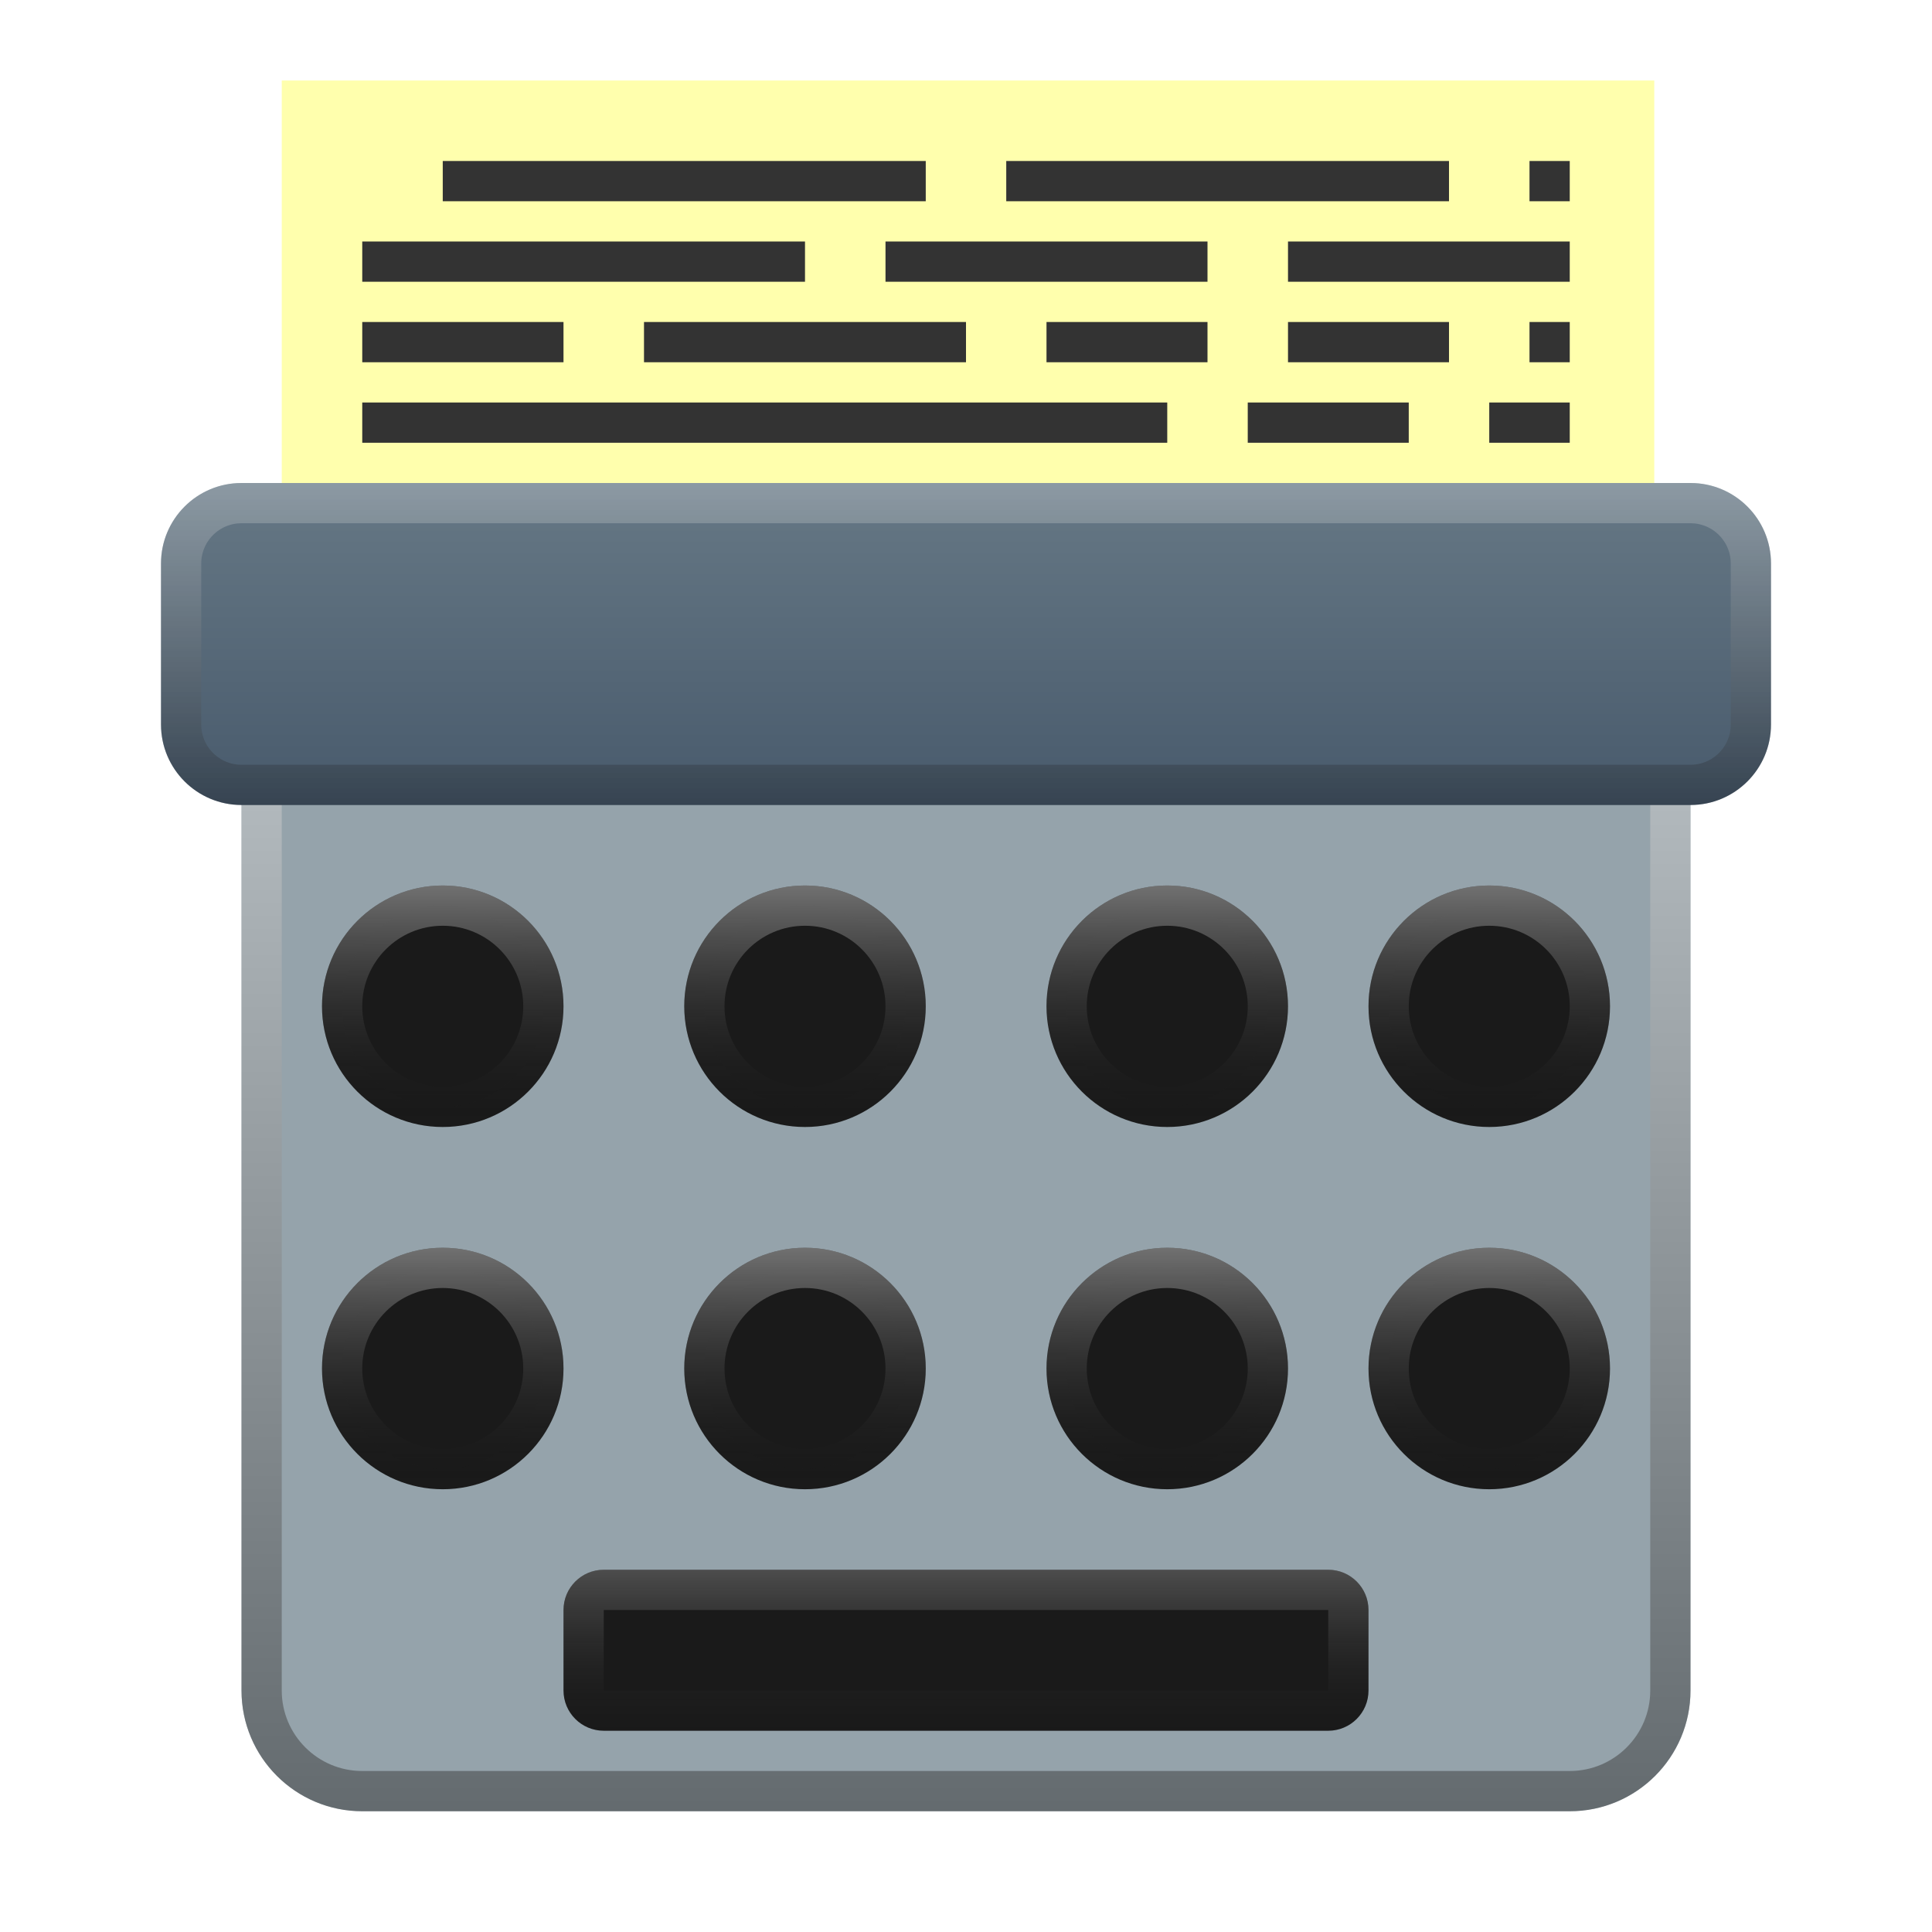
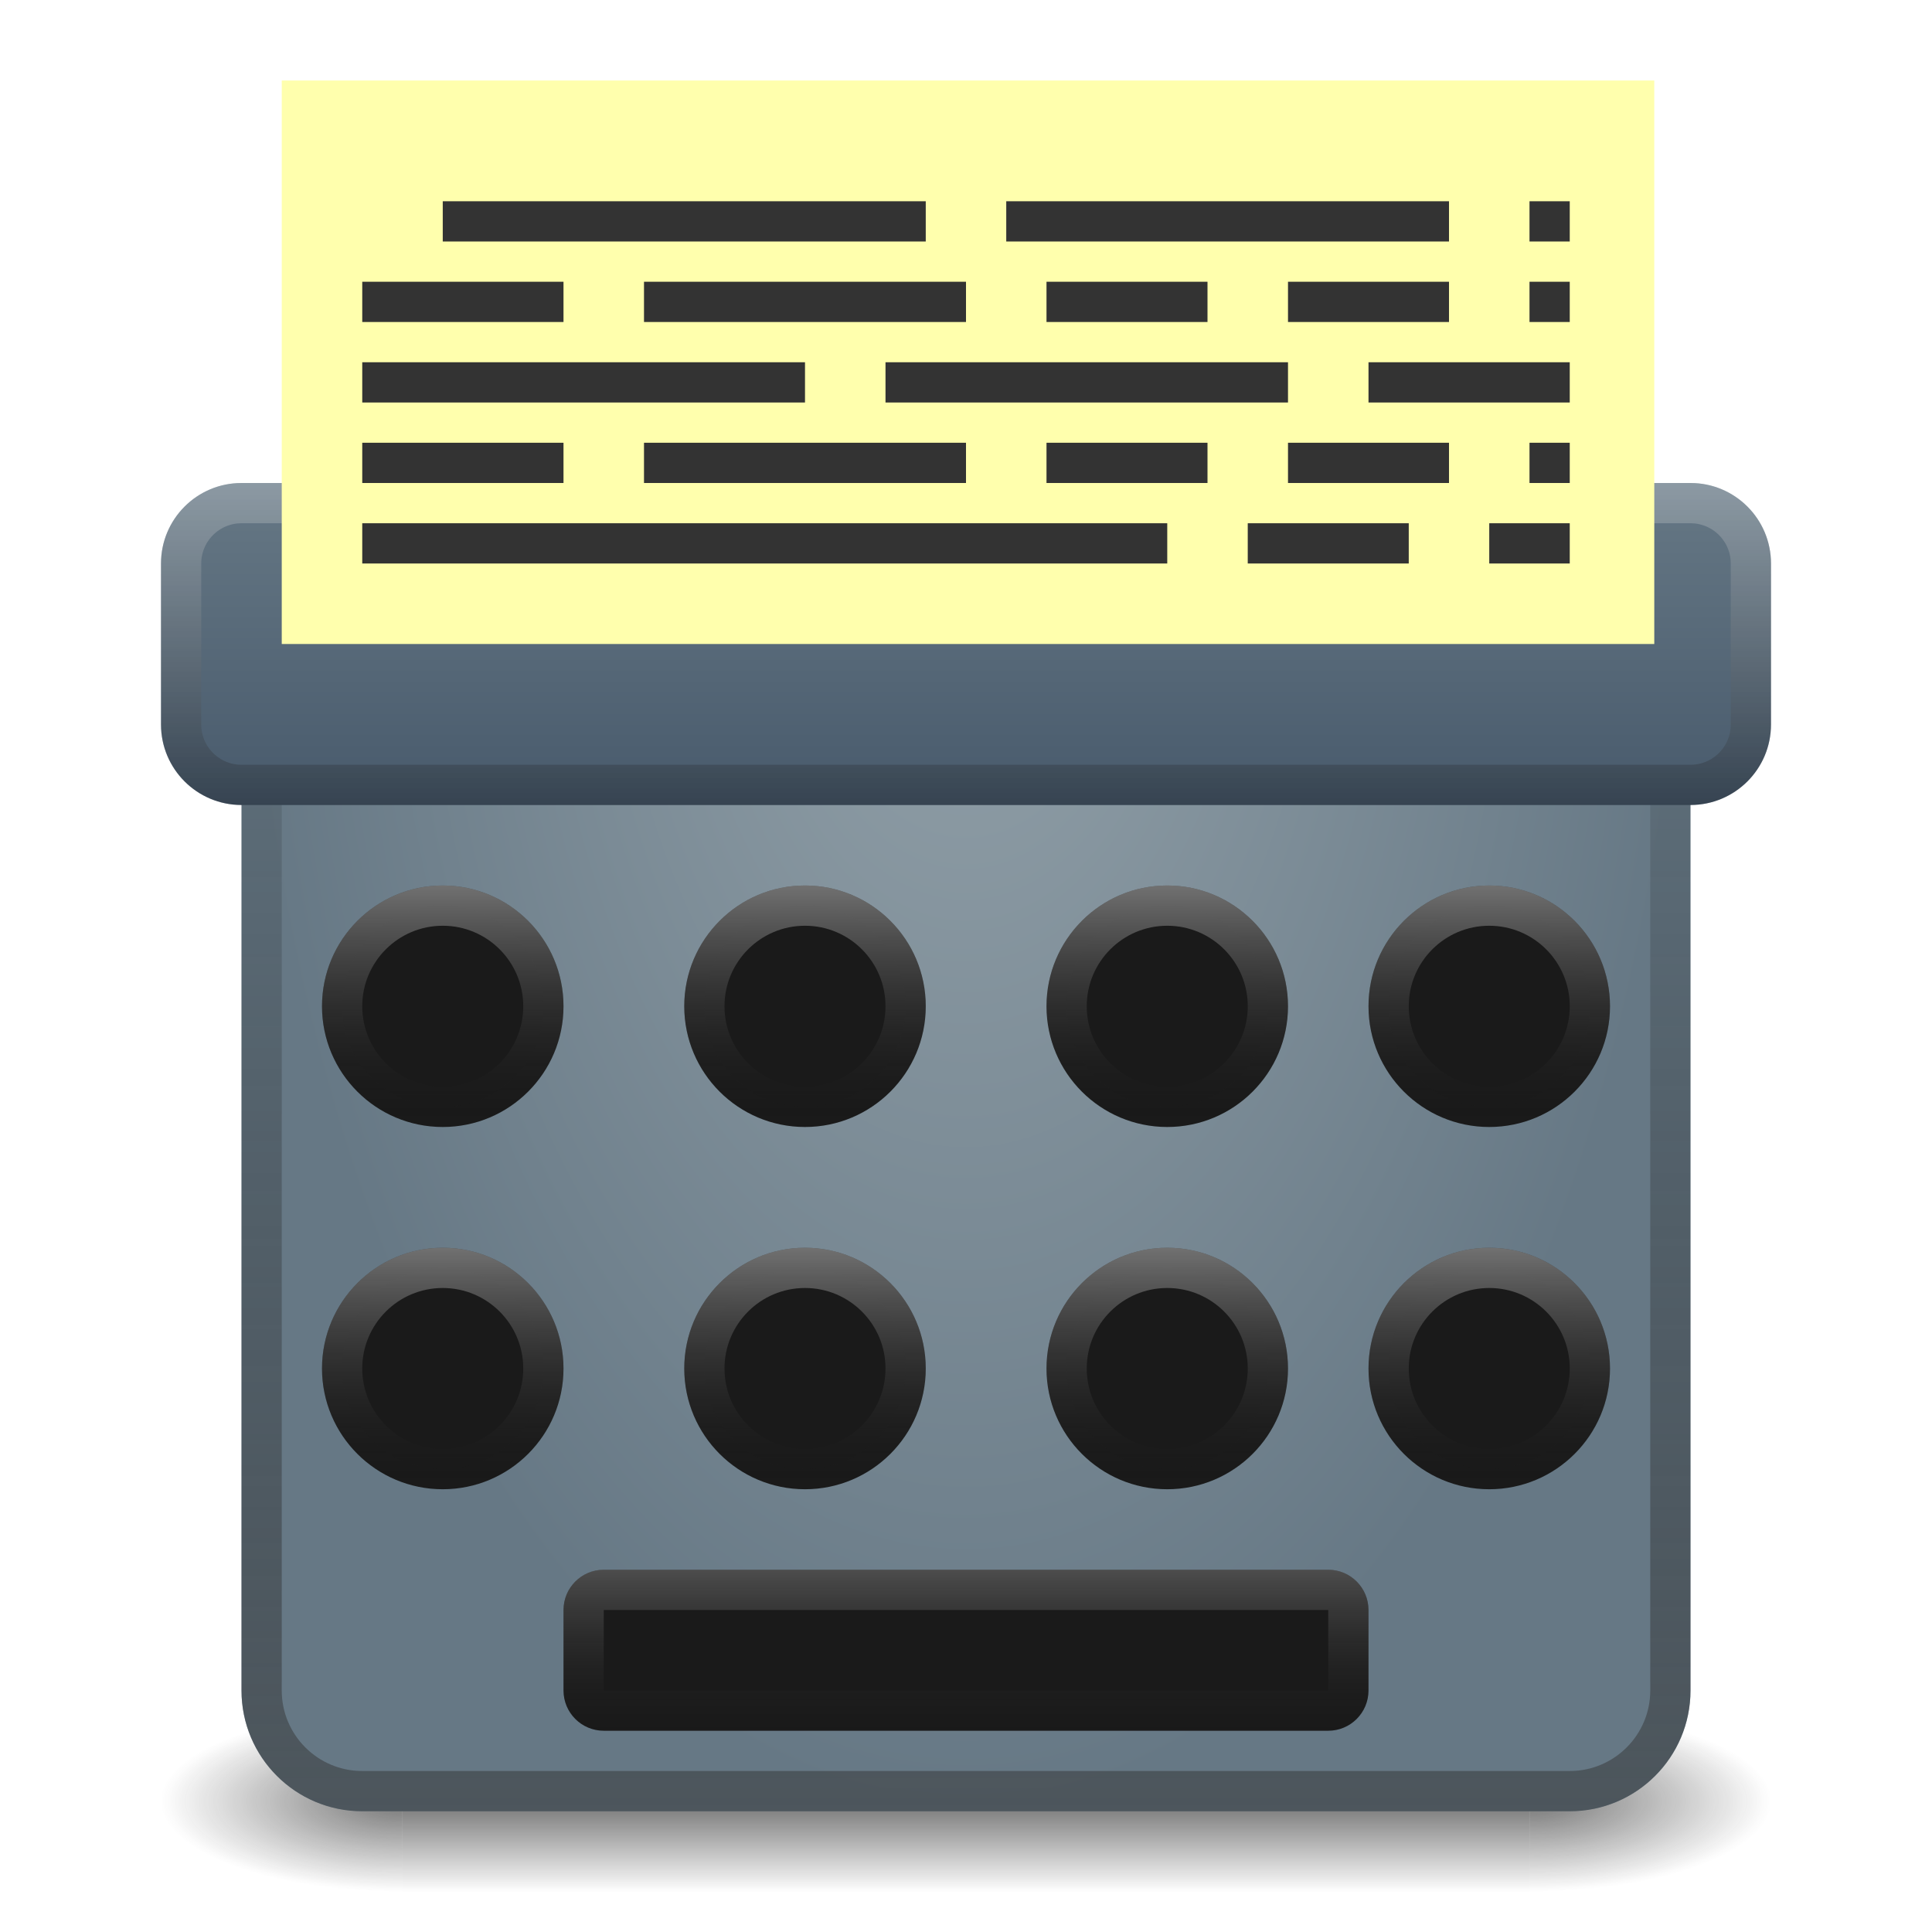
<svg xmlns="http://www.w3.org/2000/svg" xmlns:xlink="http://www.w3.org/1999/xlink" id="svg4031" height="48" width="48" version="1.1">
  <defs id="defs4033">
+     <linearGradient id="linearGradient4233">
+       <stop style="stop-color:#95a3ab;stop-opacity:1;" offset="0" id="stop4235" />
+       <stop style="stop-color:#667885;stop-opacity:1" offset="1" id="stop4237" />
+     </linearGradient>
    <linearGradient id="linearGradient4399">
-       <stop style="stop-color:#ffffff;stop-opacity:1" offset="0" id="stop4401" />
+       <stop style="stop-color:#000000;stop-opacity:0" offset="0" id="stop4401" />
      <stop style="stop-color:#333333;stop-opacity:1" offset="1" id="stop4403" />
    </linearGradient>
    <linearGradient id="linearGradient4371">
      <stop style="stop-color:#667885;stop-opacity:1;" offset="0" id="stop4373" />
      <stop style="stop-color:#485a6c;stop-opacity:1" offset="1" id="stop4375" />
    </linearGradient>
    <linearGradient id="linearGradient4363">
      <stop style="stop-color:#ffffff;stop-opacity:1;" offset="0" id="stop4365" />
      <stop style="stop-color:#000000;stop-opacity:0" offset="1" id="stop4367" />
    </linearGradient>
    <linearGradient id="linearGradient4215">
      <stop style="stop-color:#ffffff;stop-opacity:1;" offset="0" id="stop4217" />
      <stop style="stop-color:#000000;stop-opacity:0" offset="1" id="stop4219" />
    </linearGradient>
    <linearGradient id="linearGradient4205">
      <stop style="stop-color:#ffffff;stop-opacity:1" offset="0" id="stop4207" />
      <stop style="stop-color:#000000;stop-opacity:1" offset="1" id="stop4209" />
    </linearGradient>
    <linearGradient id="linearGradient3820-7-2-1">
      <stop offset="0" style="stop-color:#3d3d3d;stop-opacity:1" id="stop3822-2-6-3" />
      <stop offset="0.5" style="stop-color:#686868;stop-opacity:0.498" id="stop3864-8-7-7" />
      <stop offset="1" style="stop-color:#686868;stop-opacity:0" id="stop3824-1-2-5" />
    </linearGradient>
    <radialGradient gradientTransform="matrix(0.2708338,0,0,0.08762273,-2.855072,25.18723)" gradientUnits="userSpaceOnUse" xlink:href="#linearGradient3820-7-2-1" id="radialGradient3018" fy="186.171" fx="99.157" r="62.769" cy="186.171" cx="99.157" />
    <linearGradient id="linearGradient4011-7">
      <stop offset="0" style="stop-color:#ffffff;stop-opacity:1" id="stop4013-4" />
      <stop offset="0.508" style="stop-color:#ffffff;stop-opacity:0.235" id="stop4015-61" />
      <stop offset="0.835" style="stop-color:#ffffff;stop-opacity:0.157" id="stop4017-2" />
      <stop offset="1" style="stop-color:#ffffff;stop-opacity:0.392" id="stop4019-2" />
    </linearGradient>
    <linearGradient id="linearGradient8838-4">
      <stop offset="0" style="stop-color:#000000;stop-opacity:1" id="stop8840-4" />
      <stop offset="1" style="stop-color:#000000;stop-opacity:0" id="stop8842-8" />
    </linearGradient>
    <linearGradient gradientTransform="matrix(0.5135135,0,0,0.5135135,-0.836132,22.97872)" gradientUnits="userSpaceOnUse" xlink:href="#linearGradient4011-7" id="linearGradient3741" y2="42.884" x2="71.204" y1="7.831" x1="71.204" />
    <radialGradient gradientTransform="matrix(1.129412,0,0,0.2823525,-34.72941,43.69412)" gradientUnits="userSpaceOnUse" xlink:href="#linearGradient8838-4" id="radialGradient3748" fy="4.625" fx="62.625" r="10.625" cy="4.625" cx="62.625" />
    <linearGradient id="linearGradient4632-92-3-0-8-1-6-6">
      <stop offset="0" style="stop-color:#fafafa;stop-opacity:1" id="stop4634-68-8-0-2-9-1-1" />
      <stop offset="1" style="stop-color:#e1e1e1;stop-opacity:1" id="stop4636-8-21-7-1-4-9-4" />
    </linearGradient>
    <radialGradient xlink:href="#linearGradient4632-92-3-0-8-1-6-6" id="radialGradient3398" gradientUnits="userSpaceOnUse" gradientTransform="matrix(0,1.218944,-1.289497,-3.3177771e-8,46.89601,18.35099)" cx="6.275" cy="8.45" fx="6.275" fy="8.45" r="20" />
    <linearGradient xlink:href="#linearGradient3104-8-8-97-4-6-2-0-1-4-0-5-8-3-9-1" id="linearGradient4200-6" gradientUnits="userSpaceOnUse" gradientTransform="matrix(0.8074983,0,0,0.833744,113.0116,-2.35899)" x1="-95.838" y1="54.2" x2="-95.838" y2="5.176" />
    <linearGradient id="linearGradient3104-8-8-97-4-6-2-0-1-4-0-5-8-3-9-1">
      <stop offset="0" style="stop-color:#000000;stop-opacity:0.322" id="stop3106-5-4-3-5-0-1-61-9-2-7-3-3-2-6-9" />
      <stop offset="1" style="stop-color:#000000;stop-opacity:0.278" id="stop3108-4-3-7-8-2-4-01-9-9-0-6-4-3-7-7" />
    </linearGradient>
    <linearGradient id="linearGradient2867-449-88-871-390-598-476-591-434-148-57-177-3-8-8">
      <stop id="stop3750-8-9-0" style="stop-color:#95a3ab;stop-opacity:1" offset="0" />
      <stop id="stop3752-3-2-2" style="stop-color:#667885;stop-opacity:1" offset="0.262" />
      <stop id="stop3754-7-2-2" style="stop-color:#485a6c;stop-opacity:1" offset="0.705" />
      <stop id="stop3756-9-3-05" style="stop-color:#273445;stop-opacity:1" offset="1" />
    </linearGradient>
    <linearGradient id="linearGradient4011-8">
      <stop id="stop4013-9" style="stop-color:#ffffff;stop-opacity:1" offset="0" />
      <stop id="stop4015-2" style="stop-color:#ffffff;stop-opacity:0.235" offset="0.508" />
      <stop id="stop4017-28" style="stop-color:#ffffff;stop-opacity:0.157" offset="0.835" />
      <stop id="stop4019-23" style="stop-color:#ffffff;stop-opacity:0.392" offset="1" />
    </linearGradient>
    <linearGradient y2="44.341" x2="71.204" y1="6.238" x1="71.204" gradientTransform="matrix(1.054054,0,0,1.054054,-51.611,-2.727901)" gradientUnits="userSpaceOnUse" id="linearGradient3540" xlink:href="#linearGradient4011-8" />
    <radialGradient r="20" fy="8.45" fx="1.198" cy="8.45" cx="1.198" gradientTransform="matrix(0,5.000002,-5.289406,-1.3609237e-7,68.69436,-17.9895)" gradientUnits="userSpaceOnUse" id="radialGradient3543" xlink:href="#linearGradient2867-449-88-871-390-598-476-591-434-148-57-177-3-8-8" />
    <linearGradient xlink:href="#linearGradient4205" id="linearGradient4211" x1="21" y1="10" x2="21" y2="18" gradientUnits="userSpaceOnUse" gradientTransform="matrix(0.9512193,0,0,1,1.170732,1.999996)" />
    <linearGradient xlink:href="#linearGradient4215" id="linearGradient4221" x1="29" y1="22" x2="29" y2="28" gradientUnits="userSpaceOnUse" />
    <linearGradient xlink:href="#linearGradient4215" id="linearGradient4335" gradientUnits="userSpaceOnUse" x1="29" y1="22" x2="29" y2="28" gradientTransform="translate(-9.000001,1.8866003e-6)" />
    <linearGradient xlink:href="#linearGradient4215" id="linearGradient4339" gradientUnits="userSpaceOnUse" gradientTransform="translate(-18,0)" x1="29" y1="22" x2="29" y2="28" />
    <linearGradient xlink:href="#linearGradient4215" id="linearGradient4343" gradientUnits="userSpaceOnUse" gradientTransform="translate(-18,9.000003)" x1="29" y1="22" x2="29" y2="28" />
    <linearGradient xlink:href="#linearGradient4215" id="linearGradient4347" gradientUnits="userSpaceOnUse" gradientTransform="translate(-9.000001,9.000003)" x1="29" y1="22" x2="29" y2="28" />
    <linearGradient xlink:href="#linearGradient4215" id="linearGradient4351" gradientUnits="userSpaceOnUse" gradientTransform="translate(-8.6675232e-7,9.000003)" x1="29" y1="22" x2="29" y2="28" />
    <linearGradient xlink:href="#linearGradient4215" id="linearGradient4355" gradientUnits="userSpaceOnUse" gradientTransform="translate(7.999999,9.000001)" x1="29" y1="22" x2="29" y2="28" />
    <linearGradient xlink:href="#linearGradient4215" id="linearGradient4359" gradientUnits="userSpaceOnUse" gradientTransform="translate(7.999999,1.2619519e-6)" x1="29" y1="22" x2="29" y2="28" />
    <linearGradient xlink:href="#linearGradient4363" id="linearGradient4369" x1="23.5" y1="40" x2="23.5" y2="43" gradientUnits="userSpaceOnUse" gradientTransform="matrix(1,0,0,1.499999,-7.5290092e-8,-21.24996)" />
    <linearGradient xlink:href="#linearGradient4371" id="linearGradient4377" x1="24" y1="10" x2="24" y2="18" gradientUnits="userSpaceOnUse" gradientTransform="matrix(0.9523808,0,0,1,1.142858,1.999997)" />
    <linearGradient xlink:href="#linearGradient4399" id="linearGradient4405" x1="24" y1="12" x2="24" y2="45" gradientUnits="userSpaceOnUse" />
+     <radialGradient xlink:href="#linearGradient4233" id="radialGradient4241" cx="24" cy="10.5" fx="24" fy="10.5" r="18" gradientTransform="matrix(-1,0,0,-1.833333,48,31.25)" gradientUnits="userSpaceOnUse" />
+     <radialGradient id="radialGradient3013" cx="4.993" cy="43.5" r="2.5" fx="4.993" fy="43.5" gradientTransform="matrix(2.404541,0,0,0.8999999,25.98576,5.600003)" gradientUnits="userSpaceOnUse" xlink:href="#linearGradient3688-166-749" />
+     <linearGradient id="linearGradient3688-166-749">
+       <stop offset="0" style="stop-color:#181818;stop-opacity:1" id="stop18" />
+       <stop offset="1" style="stop-color:#181818;stop-opacity:0" id="stop20" />
+     </linearGradient>
+     <radialGradient id="radialGradient3015" cx="4.993" cy="43.5" r="2.5" fx="4.993" fy="43.5" gradientTransform="matrix(2.404541,0,0,0.8999999,-22.01424,-83.9)" gradientUnits="userSpaceOnUse" xlink:href="#linearGradient3688-166-749" />
+     <linearGradient id="linearGradient6647" x1="25.058" x2="25.058" y1="47.028" y2="39.999" gradientUnits="userSpaceOnUse" xlink:href="#linearGradient3702-501-757" gradientTransform="matrix(0.9999999,0,0,0.6428572,2.9e-7,16.78571)" />
+     <linearGradient id="linearGradient3702-501-757">
+       <stop offset="0" style="stop-color:#181818;stop-opacity:0" id="stop29" />
+       <stop offset=".5" style="stop-color:#181818;stop-opacity:1" id="stop31" />
+       <stop offset="1" style="stop-color:#181818;stop-opacity:0" id="stop33" />
+     </linearGradient>
  </defs>
-   <rect style="opacity:1;fill:#ffffad;fill-opacity:1;fill-rule:nonzero;stroke:none;stroke-width:2;stroke-linecap:square;stroke-linejoin:miter;stroke-miterlimit:4;stroke-dasharray:none;stroke-opacity:1" id="rect4178" width="34.1" height="10" x="7" y="2" />
-   <rect style="opacity:1;fill:#95a3ab;fill-opacity:1;fill-rule:nonzero;stroke:none;stroke-width:2;stroke-linecap:square;stroke-linejoin:miter;stroke-miterlimit:4;stroke-dasharray:none;stroke-opacity:1" id="rect4174" width="36" height="33" x="6" y="12" ry="3" rx="3" />
-   <rect rx="2.5" ry="2.5" y="12.5" x="6.5" height="32" width="35" id="rect4397" style="opacity:0.5;fill:#95a3ab;fill-opacity:1;fill-rule:nonzero;stroke:url(#linearGradient4405);stroke-width:1;stroke-linecap:square;stroke-linejoin:miter;stroke-miterlimit:4;stroke-dasharray:none;stroke-opacity:1" />
+   <rect id="rect44" style="opacity:0.6;fill:url(#radialGradient3013);fill-opacity:1;stroke:none" y="42.5" x="38" height="4.5" width="6" />
+   <rect id="rect46" style="opacity:0.6;fill:url(#radialGradient3015);fill-opacity:1;stroke:none" transform="scale(-1,-1)" y="-47" x="-10" height="4.5" width="6" />
+   <rect id="rect48" style="opacity:0.6;fill:url(#linearGradient6647);fill-opacity:1;stroke:none" y="42.5" x="10" height="4.5" width="28" />
+   <rect style="opacity:1;fill:url(#radialGradient4241);fill-opacity:1;fill-rule:nonzero;stroke:none;stroke-width:2;stroke-linecap:square;stroke-linejoin:miter;stroke-miterlimit:4;stroke-dasharray:none;stroke-opacity:1" id="rect4174" width="36" height="33" x="6" y="12" ry="3" rx="3" />
+   <rect rx="2.5" ry="2.5" y="12.5" x="6.5" height="32" width="35" id="rect4397" style="opacity:0.5;fill:none;fill-opacity:1;fill-rule:nonzero;stroke:url(#linearGradient4405);stroke-width:1;stroke-linecap:square;stroke-linejoin:miter;stroke-miterlimit:4;stroke-dasharray:none;stroke-opacity:1" />
  <rect style="opacity:1;fill:url(#linearGradient4377);fill-opacity:1;fill-rule:nonzero;stroke:none;stroke-width:2;stroke-linecap:square;stroke-linejoin:miter;stroke-miterlimit:4;stroke-dasharray:none;stroke-opacity:1" id="rect4176" width="40" height="8" x="4" y="12" ry="2" rx="2" />
-   <path style="fill:none;fill-rule:evenodd;stroke:#333333;stroke-width:1px;stroke-linecap:butt;stroke-linejoin:miter;stroke-opacity:1" d="m 11,4.5 12,0" id="path4186" />
-   <path style="fill:none;fill-rule:evenodd;stroke:#333333;stroke-width:1px;stroke-linecap:butt;stroke-linejoin:miter;stroke-opacity:1" d="m 9,6.5 11,0" id="path4188" />
-   <path style="fill:none;fill-rule:evenodd;stroke:#333333;stroke-width:1px;stroke-linecap:butt;stroke-linejoin:miter;stroke-opacity:1" d="m 9,8.5 5,0" id="path4190" />
  <circle style="opacity:1;fill:#1a1a1a;fill-opacity:1;fill-rule:nonzero;stroke:none;stroke-width:2;stroke-linecap:square;stroke-linejoin:miter;stroke-miterlimit:4;stroke-dasharray:none;stroke-opacity:1" id="path4194" cx="11" cy="25" r="3" />
  <circle r="3" cy="25" cx="20" id="circle4187" style="opacity:1;fill:#1a1a1a;fill-opacity:1;fill-rule:nonzero;stroke:none;stroke-width:2;stroke-linecap:square;stroke-linejoin:miter;stroke-miterlimit:4;stroke-dasharray:none;stroke-opacity:1" />
  <circle style="opacity:1;fill:#1a1a1a;fill-opacity:1;fill-rule:nonzero;stroke:none;stroke-width:2;stroke-linecap:square;stroke-linejoin:miter;stroke-miterlimit:4;stroke-dasharray:none;stroke-opacity:1" id="circle4189" cx="37" cy="25" r="3" />
  <circle r="3" cy="25" cx="29" id="circle4191" style="opacity:1;fill:#1a1a1a;fill-opacity:1;fill-rule:nonzero;stroke:none;stroke-width:2;stroke-linecap:square;stroke-linejoin:miter;stroke-miterlimit:4;stroke-dasharray:none;stroke-opacity:1" />
  <circle r="3" cy="34" cx="11" id="circle4193" style="opacity:1;fill:#1a1a1a;fill-opacity:1;fill-rule:nonzero;stroke:none;stroke-width:2;stroke-linecap:square;stroke-linejoin:miter;stroke-miterlimit:4;stroke-dasharray:none;stroke-opacity:1" />
  <circle style="opacity:1;fill:#1a1a1a;fill-opacity:1;fill-rule:nonzero;stroke:none;stroke-width:2;stroke-linecap:square;stroke-linejoin:miter;stroke-miterlimit:4;stroke-dasharray:none;stroke-opacity:1" id="circle4195" cx="20" cy="34" r="3" />
  <circle r="3" cy="34" cx="37" id="circle4197" style="opacity:1;fill:#1a1a1a;fill-opacity:1;fill-rule:nonzero;stroke:none;stroke-width:2;stroke-linecap:square;stroke-linejoin:miter;stroke-miterlimit:4;stroke-dasharray:none;stroke-opacity:1" />
  <circle style="opacity:1;fill:#1a1a1a;fill-opacity:1;fill-rule:nonzero;stroke:none;stroke-width:2;stroke-linecap:square;stroke-linejoin:miter;stroke-miterlimit:4;stroke-dasharray:none;stroke-opacity:1" id="circle4199" cx="29" cy="34" r="3" />
  <rect style="opacity:1;fill:#1a1a1a;fill-opacity:1;stroke:none;stroke-width:1;stroke-linecap:butt;stroke-linejoin:round;stroke-miterlimit:4;stroke-dasharray:none;stroke-opacity:1" id="rect4201" width="20" height="4" x="14" y="39" ry="1" rx="1" />
  <rect y="12.5" x="4.5" height="7" width="39" id="rect4203" style="opacity:0.25;fill:none;fill-opacity:1;fill-rule:nonzero;stroke:url(#linearGradient4211);stroke-width:1;stroke-linecap:square;stroke-linejoin:miter;stroke-miterlimit:4;stroke-dasharray:none;stroke-opacity:1" ry="1.5" rx="1.5" />
  <ellipse style="opacity:0.382;fill:#1a1a1a;fill-opacity:1;fill-rule:nonzero;stroke:url(#linearGradient4221);stroke-width:1;stroke-linecap:square;stroke-linejoin:miter;stroke-miterlimit:4;stroke-dasharray:none;stroke-opacity:1" id="circle4213" cx="29" cy="25" rx="2.5" ry="2.5" />
  <ellipse ry="2.5" rx="2.5" cy="25" cx="20" id="ellipse4333" style="opacity:0.382;fill:#1a1a1a;fill-opacity:1;fill-rule:nonzero;stroke:url(#linearGradient4335);stroke-width:1;stroke-linecap:square;stroke-linejoin:miter;stroke-miterlimit:4;stroke-dasharray:none;stroke-opacity:1" />
  <ellipse style="opacity:0.382;fill:#1a1a1a;fill-opacity:1;fill-rule:nonzero;stroke:url(#linearGradient4339);stroke-width:1;stroke-linecap:square;stroke-linejoin:miter;stroke-miterlimit:4;stroke-dasharray:none;stroke-opacity:1" id="ellipse4337" cx="11" cy="25" rx="2.5" ry="2.5" />
  <ellipse ry="2.5" rx="2.5" cy="34" cx="11" id="ellipse4341" style="opacity:0.382;fill:#1a1a1a;fill-opacity:1;fill-rule:nonzero;stroke:url(#linearGradient4343);stroke-width:1;stroke-linecap:square;stroke-linejoin:miter;stroke-miterlimit:4;stroke-dasharray:none;stroke-opacity:1" />
  <ellipse style="opacity:0.382;fill:#1a1a1a;fill-opacity:1;fill-rule:nonzero;stroke:url(#linearGradient4347);stroke-width:1;stroke-linecap:square;stroke-linejoin:miter;stroke-miterlimit:4;stroke-dasharray:none;stroke-opacity:1" id="ellipse4345" cx="20" cy="34" rx="2.5" ry="2.5" />
  <ellipse ry="2.5" rx="2.5" cy="34" cx="29" id="ellipse4349" style="opacity:0.382;fill:#1a1a1a;fill-opacity:1;fill-rule:nonzero;stroke:url(#linearGradient4351);stroke-width:1;stroke-linecap:square;stroke-linejoin:miter;stroke-miterlimit:4;stroke-dasharray:none;stroke-opacity:1" />
  <ellipse style="opacity:0.382;fill:#1a1a1a;fill-opacity:1;fill-rule:nonzero;stroke:url(#linearGradient4355);stroke-width:1;stroke-linecap:square;stroke-linejoin:miter;stroke-miterlimit:4;stroke-dasharray:none;stroke-opacity:1" id="ellipse4353" cx="37" cy="34" rx="2.5" ry="2.5" />
  <ellipse ry="2.5" rx="2.5" cy="25" cx="37" id="ellipse4357" style="opacity:0.382;fill:#1a1a1a;fill-opacity:1;fill-rule:nonzero;stroke:url(#linearGradient4359);stroke-width:1;stroke-linecap:square;stroke-linejoin:miter;stroke-miterlimit:4;stroke-dasharray:none;stroke-opacity:1" />
  <rect ry="0.5" y="39.5" x="14.5" height="3" width="19" id="rect4361" style="opacity:0.25;fill:none;fill-opacity:1;stroke:url(#linearGradient4369);stroke-width:1;stroke-linecap:butt;stroke-linejoin:round;stroke-miterlimit:4;stroke-dasharray:none;stroke-opacity:1" rx="0.5" />
-   <path id="path4379" d="m 9,10.5 20,0" style="fill:none;fill-rule:evenodd;stroke:#333333;stroke-width:1px;stroke-linecap:butt;stroke-linejoin:miter;stroke-opacity:1" />
-   <path id="path4381" d="m 22,6.5 8,0" style="fill:none;fill-rule:evenodd;stroke:#333333;stroke-width:1px;stroke-linecap:butt;stroke-linejoin:miter;stroke-opacity:1" />
-   <path style="fill:none;fill-rule:evenodd;stroke:#333333;stroke-width:1px;stroke-linecap:butt;stroke-linejoin:miter;stroke-opacity:1" d="m 32,6.5 7,0" id="path4383" />
-   <path id="path4385" d="m 16,8.5 8,0" style="fill:none;fill-rule:evenodd;stroke:#333333;stroke-width:1px;stroke-linecap:butt;stroke-linejoin:miter;stroke-opacity:1" />
-   <path style="fill:none;fill-rule:evenodd;stroke:#333333;stroke-width:1px;stroke-linecap:butt;stroke-linejoin:miter;stroke-opacity:1" d="m 26,8.5 4,0" id="path4387" />
-   <path id="path4389" d="m 32,8.5 4,0" style="fill:none;fill-rule:evenodd;stroke:#333333;stroke-width:1px;stroke-linecap:butt;stroke-linejoin:miter;stroke-opacity:1" />
-   <path style="fill:none;fill-rule:evenodd;stroke:#333333;stroke-width:1px;stroke-linecap:butt;stroke-linejoin:miter;stroke-opacity:1" d="m 38,8.5 1,0" id="path4391" />
-   <path style="fill:none;fill-rule:evenodd;stroke:#333333;stroke-width:1px;stroke-linecap:butt;stroke-linejoin:miter;stroke-opacity:1" d="m 31,10.5 4,0" id="path4393" />
-   <path id="path4395" d="m 37,10.5 2,0" style="fill:none;fill-rule:evenodd;stroke:#333333;stroke-width:1px;stroke-linecap:butt;stroke-linejoin:miter;stroke-opacity:1" />
-   <path id="path4407" d="m 25,4.5 11,0" style="fill:none;fill-rule:evenodd;stroke:#333333;stroke-width:1px;stroke-linecap:butt;stroke-linejoin:miter;stroke-opacity:1" />
-   <path id="path4409" d="m 38,4.5 1,0" style="fill:none;fill-rule:evenodd;stroke:#333333;stroke-width:1px;stroke-linecap:butt;stroke-linejoin:miter;stroke-opacity:1" />
+   <rect style="opacity:1;fill:#ffffad;fill-opacity:1;fill-rule:nonzero;stroke:none;stroke-width:2;stroke-linecap:square;stroke-linejoin:miter;stroke-miterlimit:4;stroke-dasharray:none;stroke-opacity:1" id="rect4178" width="34.1" height="14" x="7" y="2" />
+   <path style="fill:none;fill-rule:evenodd;stroke:#333333;stroke-width:1px;stroke-linecap:butt;stroke-linejoin:miter;stroke-opacity:1" d="m 11,5.5 12,0" id="path4186" />
+   <path style="fill:none;fill-rule:evenodd;stroke:#333333;stroke-width:1px;stroke-linecap:butt;stroke-linejoin:miter;stroke-opacity:1" d="m 9,9.5 11,0" id="path4188" />
+   <path style="fill:none;fill-rule:evenodd;stroke:#333333;stroke-width:1px;stroke-linecap:butt;stroke-linejoin:miter;stroke-opacity:1" d="m 9,11.5 5,0" id="path4190" />
+   <path id="path4379" d="m 9,13.5 20,0" style="fill:none;fill-rule:evenodd;stroke:#333333;stroke-width:1px;stroke-linecap:butt;stroke-linejoin:miter;stroke-opacity:1" />
+   <path id="path4381" d="m 22,9.5 10,0" style="fill:none;fill-rule:evenodd;stroke:#333333;stroke-width:1px;stroke-linecap:butt;stroke-linejoin:miter;stroke-opacity:1" />
+   <path style="fill:none;fill-rule:evenodd;stroke:#333333;stroke-width:1px;stroke-linecap:butt;stroke-linejoin:miter;stroke-opacity:1" d="m 34,9.5 5,0" id="path4383" />
+   <path id="path4385" d="m 16,11.5 8,0" style="fill:none;fill-rule:evenodd;stroke:#333333;stroke-width:1px;stroke-linecap:butt;stroke-linejoin:miter;stroke-opacity:1" />
+   <path style="fill:none;fill-rule:evenodd;stroke:#333333;stroke-width:1px;stroke-linecap:butt;stroke-linejoin:miter;stroke-opacity:1" d="m 26,11.5 4,0" id="path4387" />
+   <path id="path4389" d="m 32,11.5 4,0" style="fill:none;fill-rule:evenodd;stroke:#333333;stroke-width:1px;stroke-linecap:butt;stroke-linejoin:miter;stroke-opacity:1" />
+   <path style="fill:none;fill-rule:evenodd;stroke:#333333;stroke-width:1px;stroke-linecap:butt;stroke-linejoin:miter;stroke-opacity:1" d="m 38,11.5 1,0" id="path4391" />
+   <path style="fill:none;fill-rule:evenodd;stroke:#333333;stroke-width:1px;stroke-linecap:butt;stroke-linejoin:miter;stroke-opacity:1" d="m 31,13.5 4,0" id="path4393" />
+   <path id="path4395" d="m 37,13.5 2,0" style="fill:none;fill-rule:evenodd;stroke:#333333;stroke-width:1px;stroke-linecap:butt;stroke-linejoin:miter;stroke-opacity:1" />
+   <path id="path4407" d="m 25,5.5 11,0" style="fill:none;fill-rule:evenodd;stroke:#333333;stroke-width:1px;stroke-linecap:butt;stroke-linejoin:miter;stroke-opacity:1" />
+   <path id="path4409" d="m 38,5.5 1,0" style="fill:none;fill-rule:evenodd;stroke:#333333;stroke-width:1px;stroke-linecap:butt;stroke-linejoin:miter;stroke-opacity:1" />
+   <path id="path4243" d="m 9,7.5 5,0" style="fill:none;fill-rule:evenodd;stroke:#333333;stroke-width:1px;stroke-linecap:butt;stroke-linejoin:miter;stroke-opacity:1" />
+   <path style="fill:none;fill-rule:evenodd;stroke:#333333;stroke-width:1px;stroke-linecap:butt;stroke-linejoin:miter;stroke-opacity:1" d="m 16,7.5 8,0" id="path4245" />
+   <path id="path4247" d="m 26,7.5 4,0" style="fill:none;fill-rule:evenodd;stroke:#333333;stroke-width:1px;stroke-linecap:butt;stroke-linejoin:miter;stroke-opacity:1" />
+   <path style="fill:none;fill-rule:evenodd;stroke:#333333;stroke-width:1px;stroke-linecap:butt;stroke-linejoin:miter;stroke-opacity:1" d="m 32,7.5 4,0" id="path4249" />
+   <path id="path4251" d="m 38,7.5 1,0" style="fill:none;fill-rule:evenodd;stroke:#333333;stroke-width:1px;stroke-linecap:butt;stroke-linejoin:miter;stroke-opacity:1" />
</svg>
